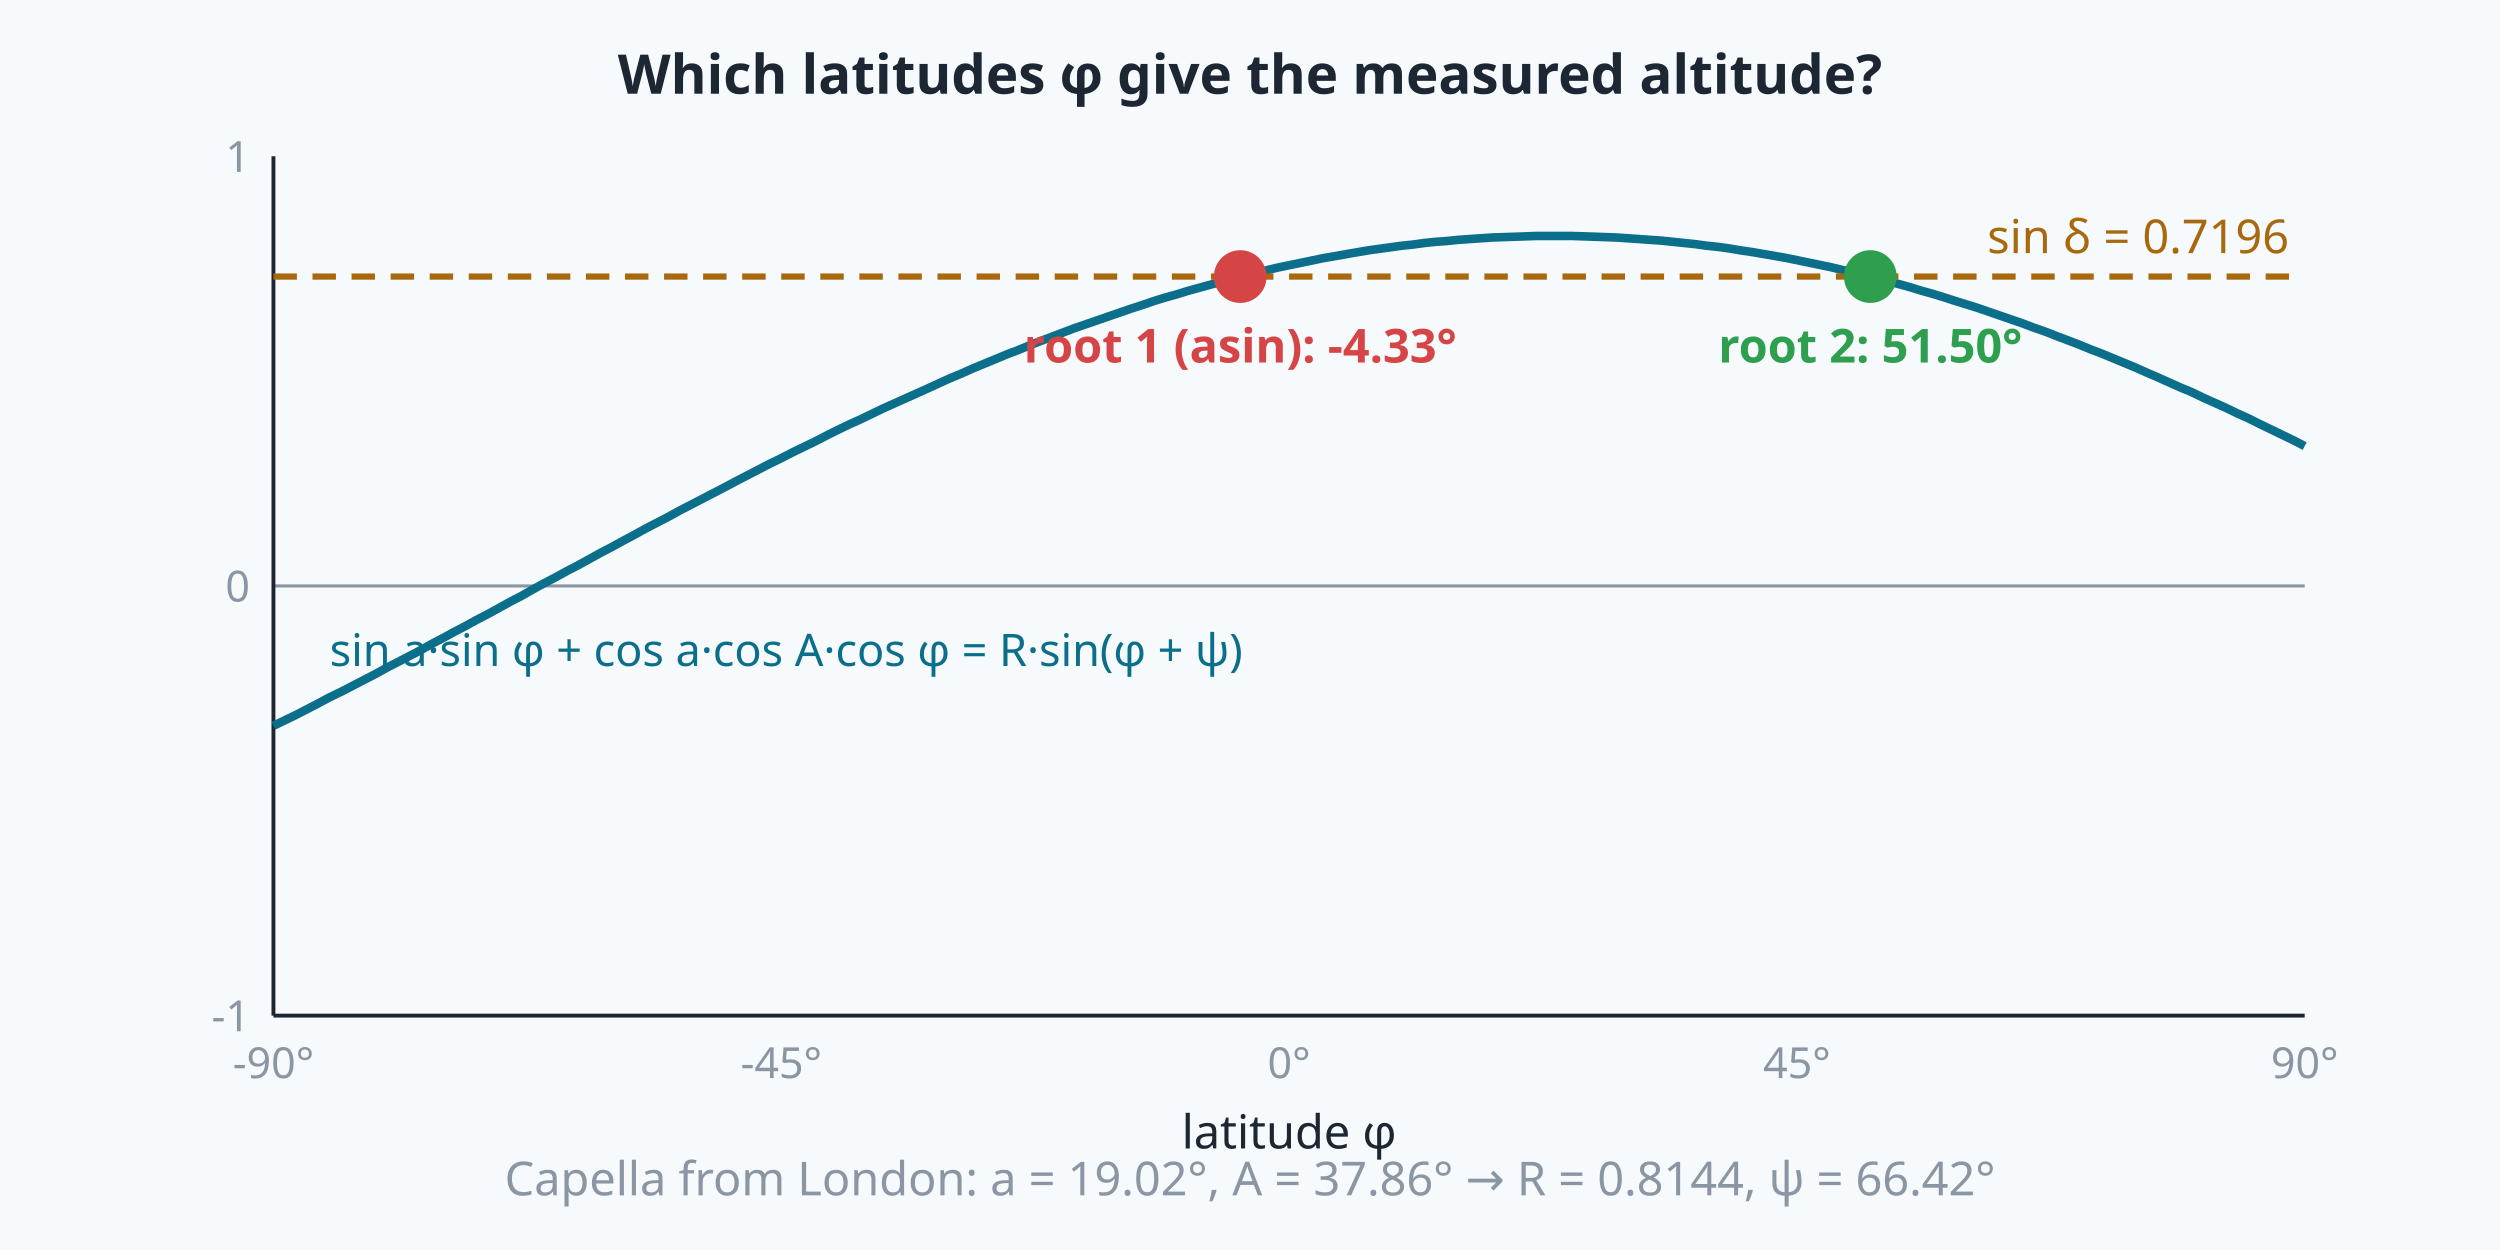
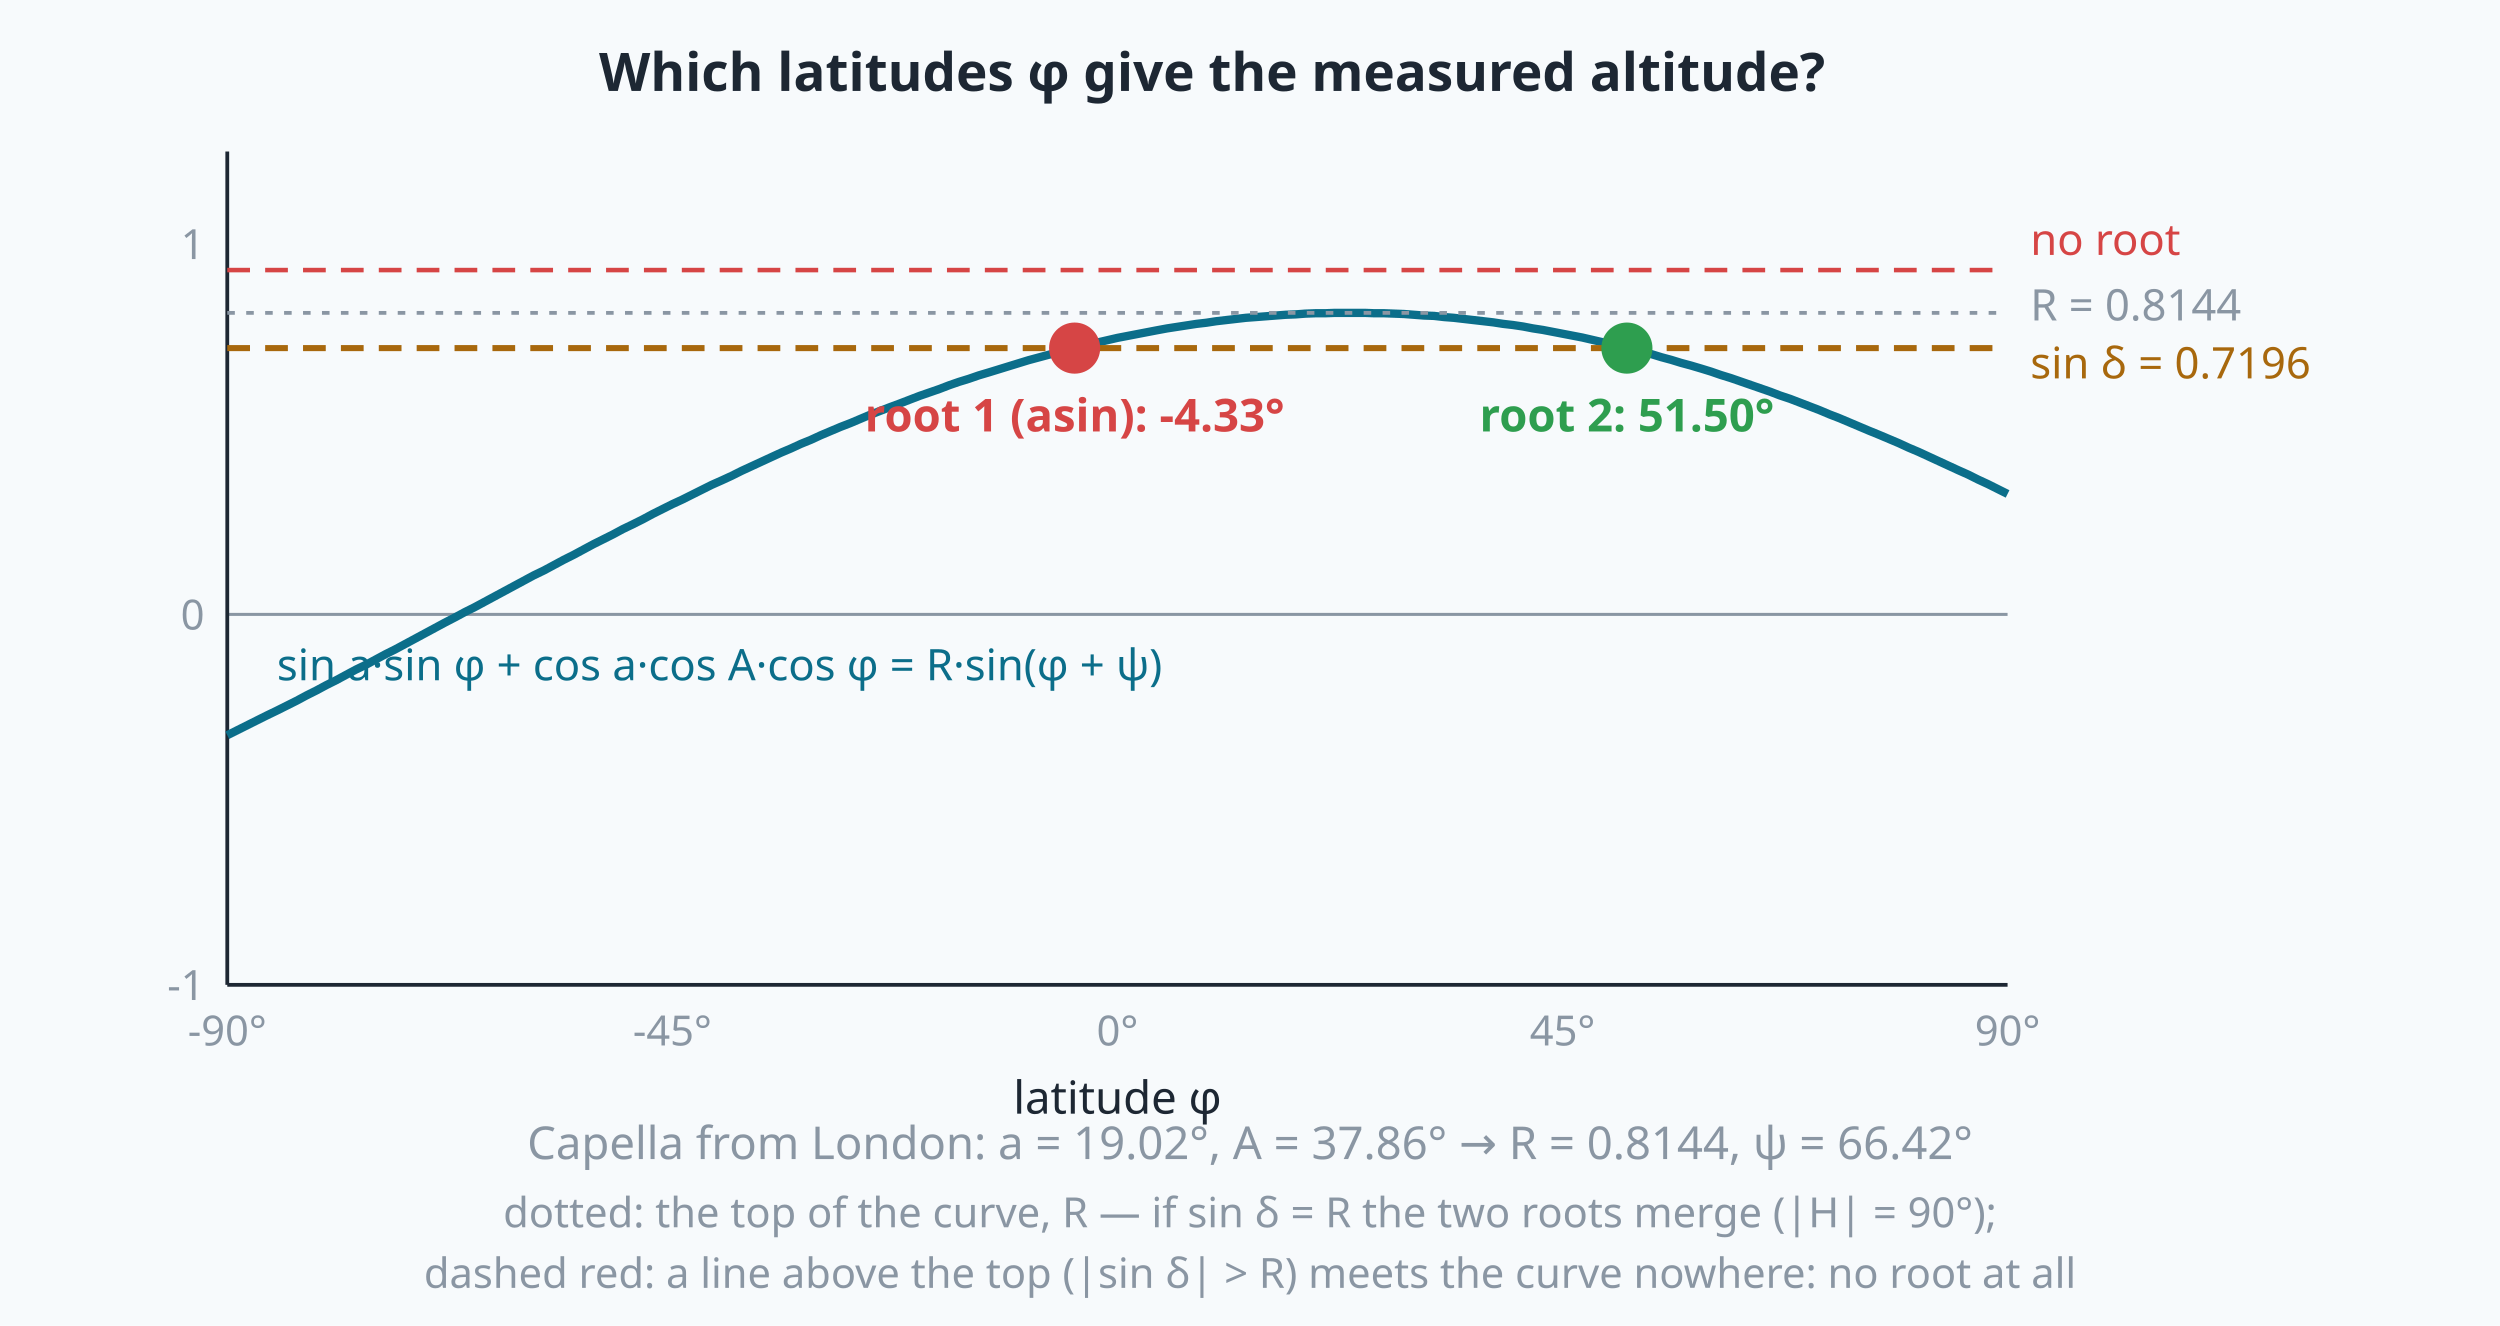
- <svg xmlns="http://www.w3.org/2000/svg" viewBox="0 0 640 320" font-family="sans-serif" font-size="13">
-   <rect width="640" height="320" fill="#f7fafc" />
+ <svg xmlns="http://www.w3.org/2000/svg" viewBox="0 0 660 350" font-family="sans-serif" font-size="13">
+   <rect width="660" height="350" fill="#f7fafc" />
  <defs>
    <marker id="mi" viewBox="0 0 10 10" refX="8" refY="5" markerWidth="7" markerHeight="7" orient="auto-start-reverse">
      <path d="M0 0L10 5L0 10z" fill="#1d2733" />
    </marker>
    <marker id="mr" viewBox="0 0 10 10" refX="8" refY="5" markerWidth="7" markerHeight="7" orient="auto-start-reverse">
      <path d="M0 0L10 5L0 10z" fill="#d64545" />
    </marker>
    <marker id="mb" viewBox="0 0 10 10" refX="8" refY="5" markerWidth="7" markerHeight="7" orient="auto-start-reverse">
      <path d="M0 0L10 5L0 10z" fill="#0b6e8a" />
    </marker>
    <marker id="mo" viewBox="0 0 10 10" refX="8" refY="5" markerWidth="7" markerHeight="7" orient="auto-start-reverse">
      <path d="M0 0L10 5L0 10z" fill="#a8680d" />
    </marker>
    <marker id="mg" viewBox="0 0 10 10" refX="8" refY="5" markerWidth="7" markerHeight="7" orient="auto-start-reverse">
      <path d="M0 0L10 5L0 10z" fill="#8a96a3" />
    </marker>
    <marker id="mn" viewBox="0 0 10 10" refX="8" refY="5" markerWidth="7" markerHeight="7" orient="auto-start-reverse">
      <path d="M0 0L10 5L0 10z" fill="#2e9e4f" />
    </marker>
  </defs>
  <text x="320.0" y="24.0" text-anchor="middle" font-size="14" fill="#1d2733" font-weight="bold">Which latitudes φ give the measured altitude?</text>
-   <line x1="70.0" y1="150.0" x2="590.0" y2="150.0" stroke="#8a96a3" stroke-width="0.8" />
-   <line x1="70.0" y1="40.0" x2="70.0" y2="260.0" stroke="#1d2733" stroke-width="1.0" />
-   <line x1="70.0" y1="260.0" x2="590.0" y2="260.0" stroke="#1d2733" stroke-width="1.0" />
-   <text x="70.0" y="276.0" text-anchor="middle" font-size="11" fill="#8a96a3" font-weight="normal">-90°</text>
-   <text x="200.0" y="276.0" text-anchor="middle" font-size="11" fill="#8a96a3" font-weight="normal">-45°</text>
-   <text x="330.0" y="276.0" text-anchor="middle" font-size="11" fill="#8a96a3" font-weight="normal">0°</text>
-   <text x="460.0" y="276.0" text-anchor="middle" font-size="11" fill="#8a96a3" font-weight="normal">45°</text>
-   <text x="590.0" y="276.0" text-anchor="middle" font-size="11" fill="#8a96a3" font-weight="normal">90°</text>
-   <text x="330.0" y="294.0" text-anchor="middle" font-size="12" fill="#1d2733" font-weight="normal">latitude φ</text>
-   <text x="64.0" y="264.0" text-anchor="end" font-size="11" fill="#8a96a3" font-weight="normal">-1</text>
-   <text x="64.0" y="154.0" text-anchor="end" font-size="11" fill="#8a96a3" font-weight="normal">0</text>
-   <text x="64.0" y="44.0" text-anchor="end" font-size="11" fill="#8a96a3" font-weight="normal">1</text>
-   <polyline points="70.0,185.8 72.9,184.4 75.8,183.0 78.7,181.5 81.6,180.0 84.4,178.5 87.3,177.1 90.2,175.6 93.1,174.1 96.0,172.6 98.9,171.0 101.8,169.5 104.7,168.0 107.6,166.5 110.4,164.9 113.3,163.4 116.2,161.8 119.1,160.3 122.0,158.7 124.9,157.2 127.8,155.6 130.7,154.0 133.6,152.5 136.4,150.9 139.3,149.3 142.2,147.8 145.1,146.2 148.0,144.7 150.9,143.1 153.8,141.5 156.7,140.0 159.6,138.4 162.4,136.9 165.3,135.3 168.2,133.8 171.1,132.3 174.0,130.7 176.9,129.2 179.8,127.7 182.7,126.2 185.6,124.7 188.4,123.2 191.3,121.7 194.2,120.2 197.1,118.7 200.0,117.3 202.9,115.8 205.8,114.4 208.7,113.0 211.6,111.5 214.4,110.1 217.3,108.7 220.2,107.4 223.1,106.0 226.0,104.6 228.9,103.3 231.8,102.0 234.7,100.7 237.6,99.4 240.4,98.1 243.3,96.8 246.2,95.6 249.1,94.3 252.0,93.1 254.9,91.9 257.8,90.7 260.7,89.6 263.6,88.4 266.4,87.3 269.3,86.2 272.2,85.1 275.1,84.0 278.0,83.0 280.9,82.0 283.8,81.0 286.7,80.0 289.6,79.0 292.4,78.1 295.3,77.1 298.2,76.2 301.1,75.4 304.0,74.5 306.9,73.7 309.8,72.9 312.7,72.1 315.6,71.3 318.4,70.6 321.3,69.9 324.2,69.2 327.1,68.5 330.0,67.9 332.9,67.3 335.8,66.7 338.7,66.1 341.6,65.6 344.4,65.1 347.3,64.6 350.2,64.1 353.1,63.7 356.0,63.3 358.9,62.9 361.8,62.6 364.7,62.2 367.6,61.9 370.4,61.7 373.3,61.4 376.2,61.2 379.1,61.0 382.0,60.8 384.9,60.7 387.8,60.6 390.7,60.5 393.6,60.4 396.4,60.4 399.3,60.4 402.2,60.4 405.1,60.5 408.0,60.6 410.9,60.7 413.8,60.8 416.7,61.0 419.6,61.2 422.4,61.4 425.3,61.6 428.2,61.9 431.1,62.2 434.0,62.5 436.9,62.9 439.8,63.2 442.7,63.6 445.6,64.1 448.4,64.5 451.3,65.0 454.2,65.5 457.1,66.0 460.0,66.6 462.9,67.2 465.8,67.8 468.7,68.4 471.6,69.1 474.4,69.8 477.3,70.5 480.2,71.2 483.1,72.0 486.0,72.7 488.9,73.5 491.8,74.4 494.7,75.2 497.6,76.1 500.4,77.0 503.3,77.9 506.2,78.8 509.1,79.8 512.0,80.8 514.9,81.8 517.8,82.8 520.7,83.9 523.6,84.9 526.4,86.0 529.3,87.1 532.2,88.2 535.1,89.4 538.0,90.5 540.9,91.7 543.8,92.9 546.7,94.1 549.6,95.4 552.4,96.6 555.3,97.9 558.2,99.2 561.1,100.4 564.0,101.8 566.9,103.1 569.8,104.4 572.7,105.8 575.6,107.1 578.4,108.5 581.3,109.9 584.2,111.3 587.1,112.7 590.0,114.2" fill="none" stroke="#0b6e8a" stroke-width="2.2" stroke-linejoin="round" />
-   <text x="84.4" y="170.5" text-anchor="start" font-size="11.5" fill="#0b6e8a" font-weight="normal">sin a·sin φ + cos a·cos A·cos φ = R·sin(φ + ψ)</text>
-   <line x1="70.0" y1="70.8" x2="590.0" y2="70.8" stroke="#a8680d" stroke-width="1.6" stroke-dasharray="6 4" />
-   <text x="586.0" y="64.8" text-anchor="end" font-size="12" fill="#a8680d" font-weight="normal">sin δ = 0.7196</text>
-   <circle cx="317.5" cy="70.8" r="6.0" stroke="#d64545" fill="#d64545" stroke-width="1.5" />
-   <text x="317.5" y="92.8" text-anchor="middle" font-size="12" fill="#d64545" font-weight="bold">root 1 (asin): -4.33°</text>
-   <circle cx="478.8" cy="70.8" r="6.0" stroke="#2e9e4f" fill="#2e9e4f" stroke-width="1.5" />
-   <text x="478.8" y="92.8" text-anchor="middle" font-size="12" fill="#2e9e4f" font-weight="bold">root 2: 51.50°</text>
-   <text x="320.0" y="306.0" text-anchor="middle" font-size="12" fill="#8a96a3" font-weight="normal">Capella from London: a = 19.02°, A = 37.86° → R = 0.8144, ψ = 66.42°</text>
+   <line x1="60.0" y1="162.2" x2="530.0" y2="162.2" stroke="#8a96a3" stroke-width="0.8" />
+   <line x1="60.0" y1="40.0" x2="60.0" y2="260.0" stroke="#1d2733" stroke-width="1.0" />
+   <line x1="60.0" y1="260.0" x2="530.0" y2="260.0" stroke="#1d2733" stroke-width="1.0" />
+   <text x="60.0" y="276.0" text-anchor="middle" font-size="11" fill="#8a96a3" font-weight="normal">-90°</text>
+   <text x="177.5" y="276.0" text-anchor="middle" font-size="11" fill="#8a96a3" font-weight="normal">-45°</text>
+   <text x="295.0" y="276.0" text-anchor="middle" font-size="11" fill="#8a96a3" font-weight="normal">0°</text>
+   <text x="412.5" y="276.0" text-anchor="middle" font-size="11" fill="#8a96a3" font-weight="normal">45°</text>
+   <text x="530.0" y="276.0" text-anchor="middle" font-size="11" fill="#8a96a3" font-weight="normal">90°</text>
+   <text x="295.0" y="294.0" text-anchor="middle" font-size="12" fill="#1d2733" font-weight="normal">latitude φ</text>
+   <text x="54.0" y="264.0" text-anchor="end" font-size="11" fill="#8a96a3" font-weight="normal">-1</text>
+   <text x="54.0" y="166.2" text-anchor="end" font-size="11" fill="#8a96a3" font-weight="normal">0</text>
+   <text x="54.0" y="68.4" text-anchor="end" font-size="11" fill="#8a96a3" font-weight="normal">1</text>
+   <polyline points="60.0,194.1 62.6,192.8 65.2,191.5 67.8,190.2 70.4,188.9 73.1,187.6 75.7,186.3 78.3,185.0 80.9,183.6 83.5,182.3 86.1,180.9 88.7,179.6 91.3,178.2 93.9,176.8 96.6,175.5 99.2,174.1 101.8,172.7 104.4,171.4 107.0,170.0 109.6,168.6 112.2,167.2 114.8,165.8 117.4,164.4 120.1,163.0 122.7,161.6 125.3,160.3 127.9,158.9 130.5,157.5 133.1,156.1 135.7,154.7 138.3,153.3 140.9,151.9 143.6,150.6 146.2,149.2 148.8,147.8 151.4,146.5 154.0,145.1 156.6,143.7 159.2,142.4 161.8,141.1 164.4,139.7 167.1,138.4 169.7,137.1 172.3,135.7 174.9,134.4 177.5,133.1 180.1,131.9 182.7,130.6 185.3,129.3 187.9,128.0 190.6,126.8 193.2,125.6 195.8,124.3 198.4,123.1 201.0,121.9 203.6,120.7 206.2,119.5 208.8,118.4 211.4,117.2 214.1,116.1 216.7,114.9 219.3,113.8 221.9,112.7 224.5,111.7 227.1,110.6 229.7,109.5 232.3,108.5 234.9,107.5 237.6,106.5 240.2,105.5 242.8,104.5 245.4,103.6 248.0,102.7 250.6,101.7 253.2,100.8 255.8,100.0 258.4,99.1 261.1,98.3 263.7,97.5 266.3,96.7 268.9,95.9 271.5,95.1 274.1,94.4 276.7,93.7 279.3,93.0 281.9,92.3 284.6,91.6 287.2,91.0 289.8,90.4 292.4,89.8 295.0,89.2 297.6,88.7 300.2,88.2 302.8,87.7 305.4,87.2 308.1,86.7 310.7,86.3 313.3,85.9 315.9,85.5 318.5,85.2 321.1,84.8 323.7,84.5 326.3,84.2 328.9,83.9 331.6,83.7 334.2,83.5 336.8,83.3 339.4,83.1 342.0,83.0 344.6,82.8 347.2,82.7 349.8,82.7 352.4,82.6 355.1,82.6 357.7,82.6 360.3,82.6 362.9,82.7 365.5,82.7 368.1,82.8 370.7,82.9 373.3,83.1 375.9,83.3 378.6,83.4 381.2,83.7 383.8,83.9 386.4,84.2 389.0,84.5 391.6,84.8 394.2,85.1 396.8,85.5 399.4,85.8 402.1,86.2 404.7,86.7 407.3,87.1 409.9,87.6 412.5,88.1 415.1,88.6 417.7,89.1 420.3,89.7 422.9,90.3 425.6,90.9 428.2,91.5 430.8,92.2 433.4,92.9 436.0,93.5 438.6,94.3 441.2,95.0 443.8,95.8 446.4,96.5 449.1,97.3 451.7,98.1 454.3,99.0 456.9,99.8 459.5,100.7 462.1,101.6 464.7,102.5 467.3,103.4 469.9,104.4 472.6,105.3 475.2,106.3 477.8,107.3 480.4,108.3 483.0,109.4 485.6,110.4 488.2,111.5 490.8,112.6 493.4,113.7 496.1,114.8 498.7,115.9 501.3,117.0 503.9,118.2 506.5,119.3 509.1,120.5 511.7,121.7 514.3,122.9 516.9,124.1 519.6,125.3 522.2,126.6 524.8,127.8 527.4,129.1 530.0,130.4" fill="none" stroke="#0b6e8a" stroke-width="2.2" stroke-linejoin="round" />
+   <text x="73.1" y="179.6" text-anchor="start" font-size="11.5" fill="#0b6e8a" font-weight="normal">sin a·sin φ + cos a·cos A·cos φ = R·sin(φ + ψ)</text>
+   <line x1="60.0" y1="91.9" x2="530.0" y2="91.9" stroke="#a8680d" stroke-width="1.6" stroke-dasharray="6 4" />
+   <text x="536.0" y="99.9" text-anchor="start" font-size="11.5" fill="#a8680d" font-weight="normal">sin δ = 0.7196</text>
+   <line x1="60.0" y1="82.6" x2="530.0" y2="82.6" stroke="#8a96a3" stroke-width="1.0" stroke-dasharray="2 3" />
+   <text x="536.0" y="84.6" text-anchor="start" font-size="11.5" fill="#8a96a3" font-weight="normal">R = 0.8144</text>
+   <line x1="60.0" y1="71.3" x2="530.0" y2="71.3" stroke="#d64545" stroke-width="1.2" stroke-dasharray="6 4" />
+   <text x="536.0" y="67.3" text-anchor="start" font-size="11.5" fill="#d64545" font-weight="normal">no root</text>
+   <text x="330.0" y="324.0" text-anchor="middle" font-size="11" fill="#8a96a3" font-weight="normal">dotted: the top of the curve, R — if sin δ = R the two roots merge (|H| = 90°);</text>
+   <text x="330.0" y="340.0" text-anchor="middle" font-size="11" fill="#8a96a3" font-weight="normal">dashed red: a line above the top (|sin δ| &gt; R) meets the curve nowhere: no root at all</text>
+   <circle cx="283.7" cy="91.9" r="6.0" stroke="#d64545" fill="#d64545" stroke-width="1.5" />
+   <text x="283.7" y="113.9" text-anchor="middle" font-size="12" fill="#d64545" font-weight="bold">root 1 (asin): -4.33°</text>
+   <circle cx="429.5" cy="91.9" r="6.0" stroke="#2e9e4f" fill="#2e9e4f" stroke-width="1.5" />
+   <text x="429.5" y="113.9" text-anchor="middle" font-size="12" fill="#2e9e4f" font-weight="bold">root 2: 51.50°</text>
+   <text x="330.0" y="306.0" text-anchor="middle" font-size="12" fill="#8a96a3" font-weight="normal">Capella from London: a = 19.02°, A = 37.86° → R = 0.8144, ψ = 66.42°</text>
</svg>
